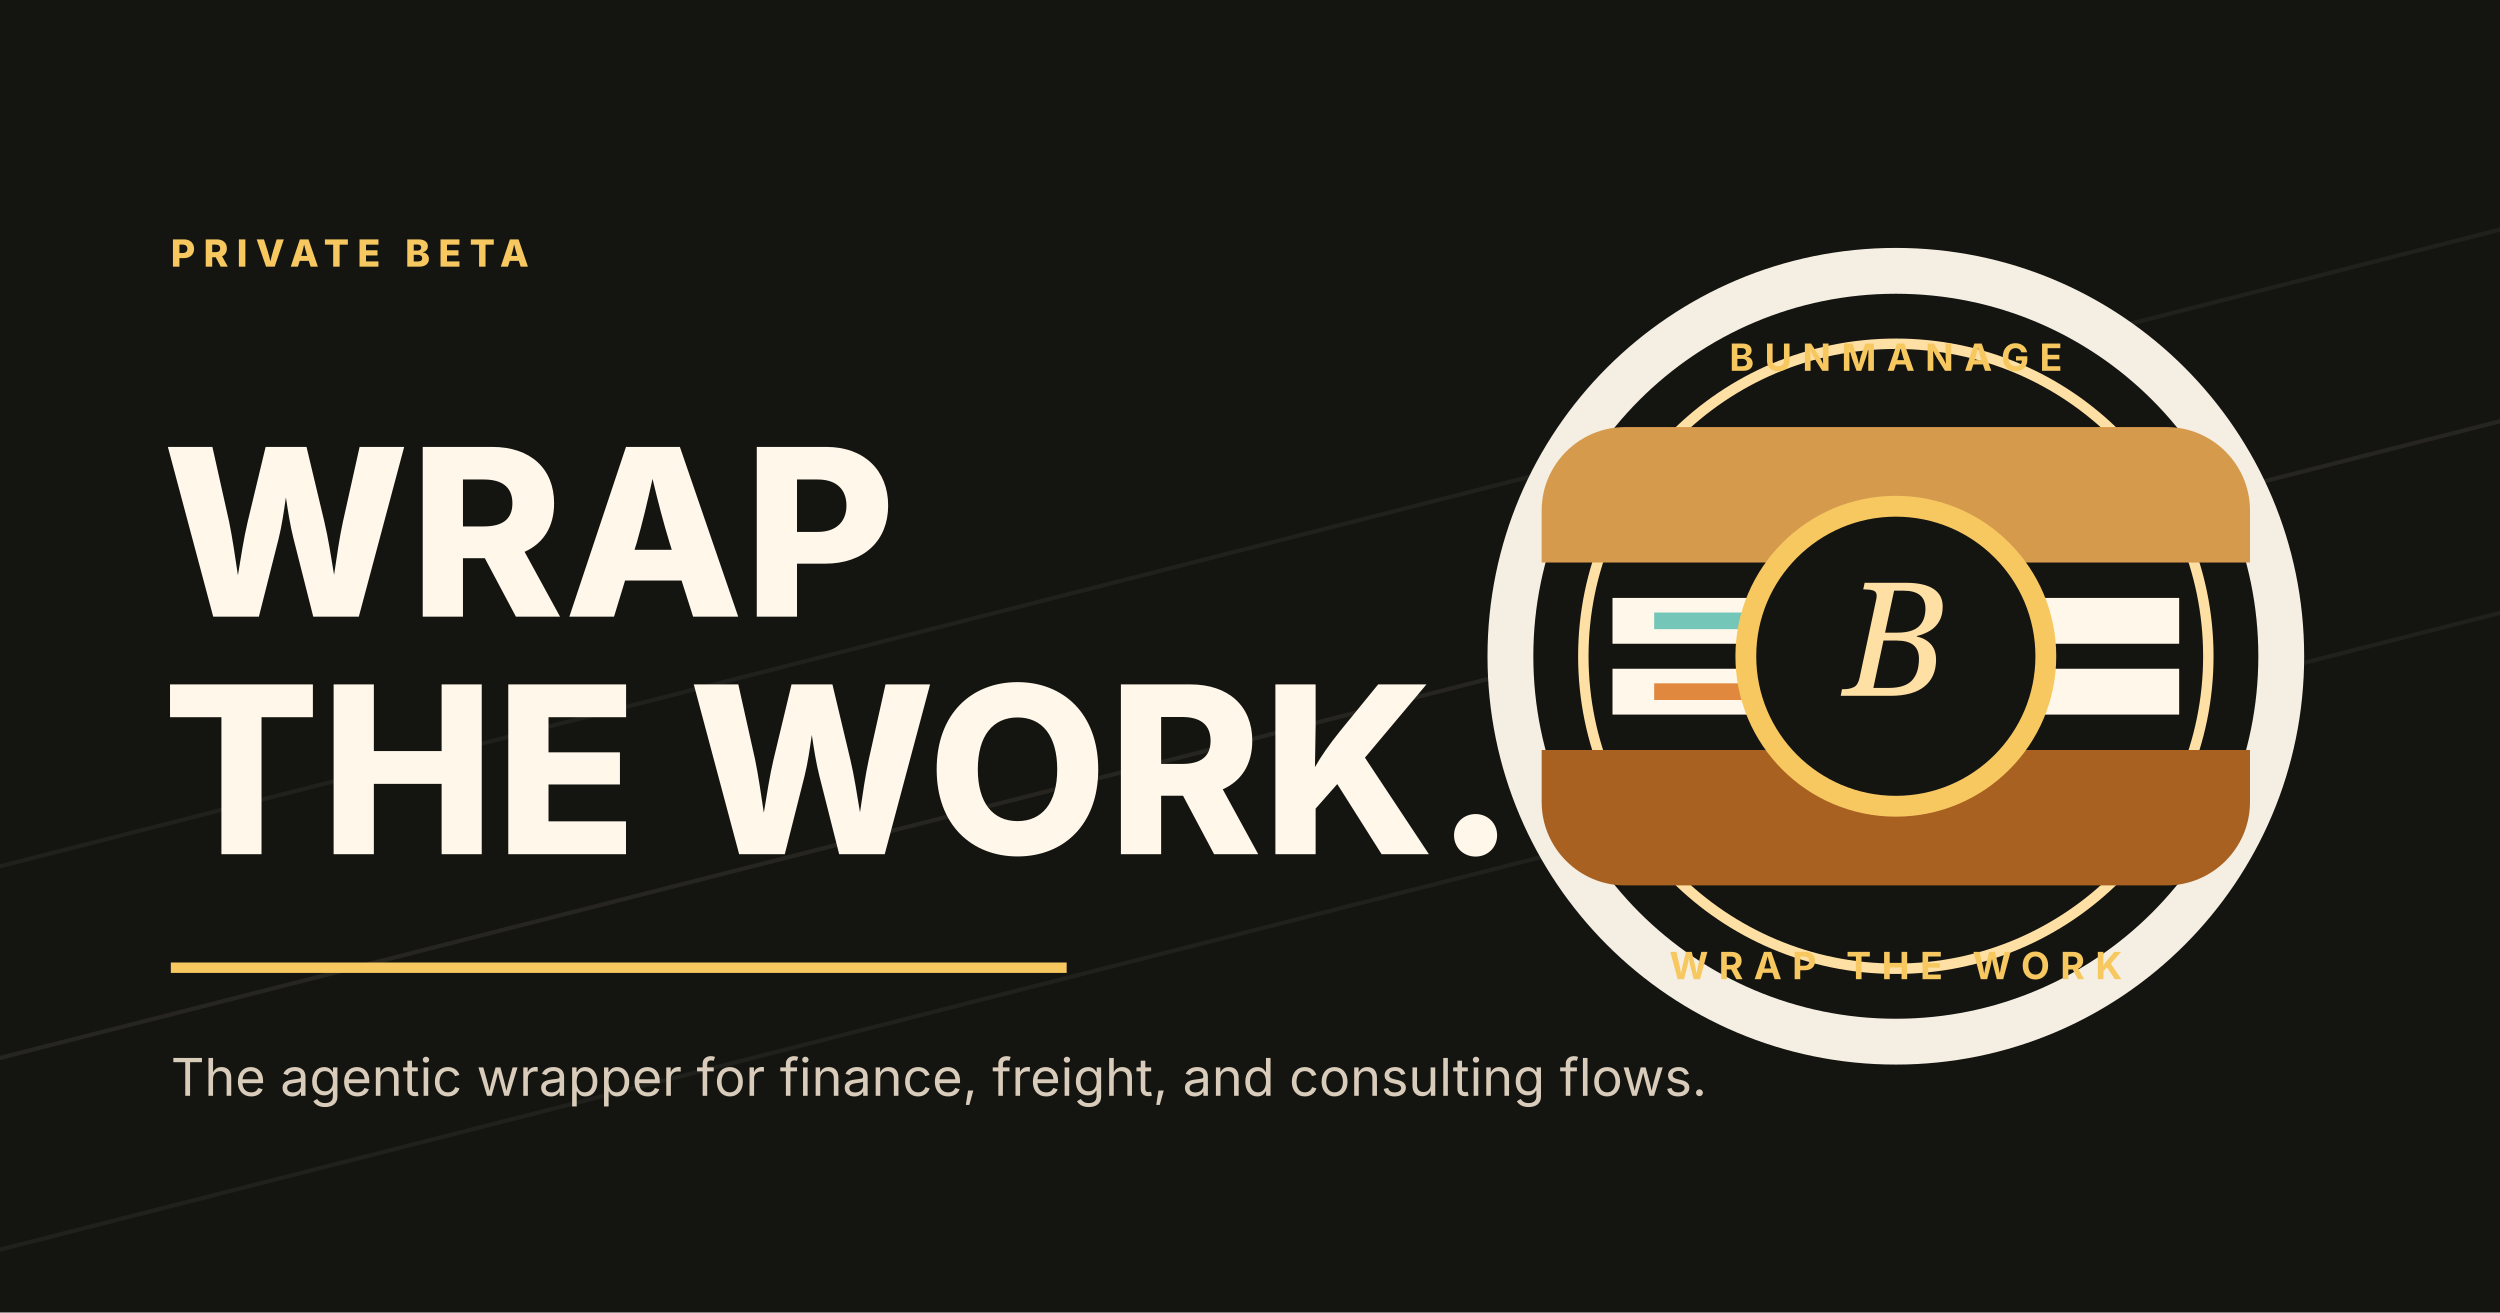
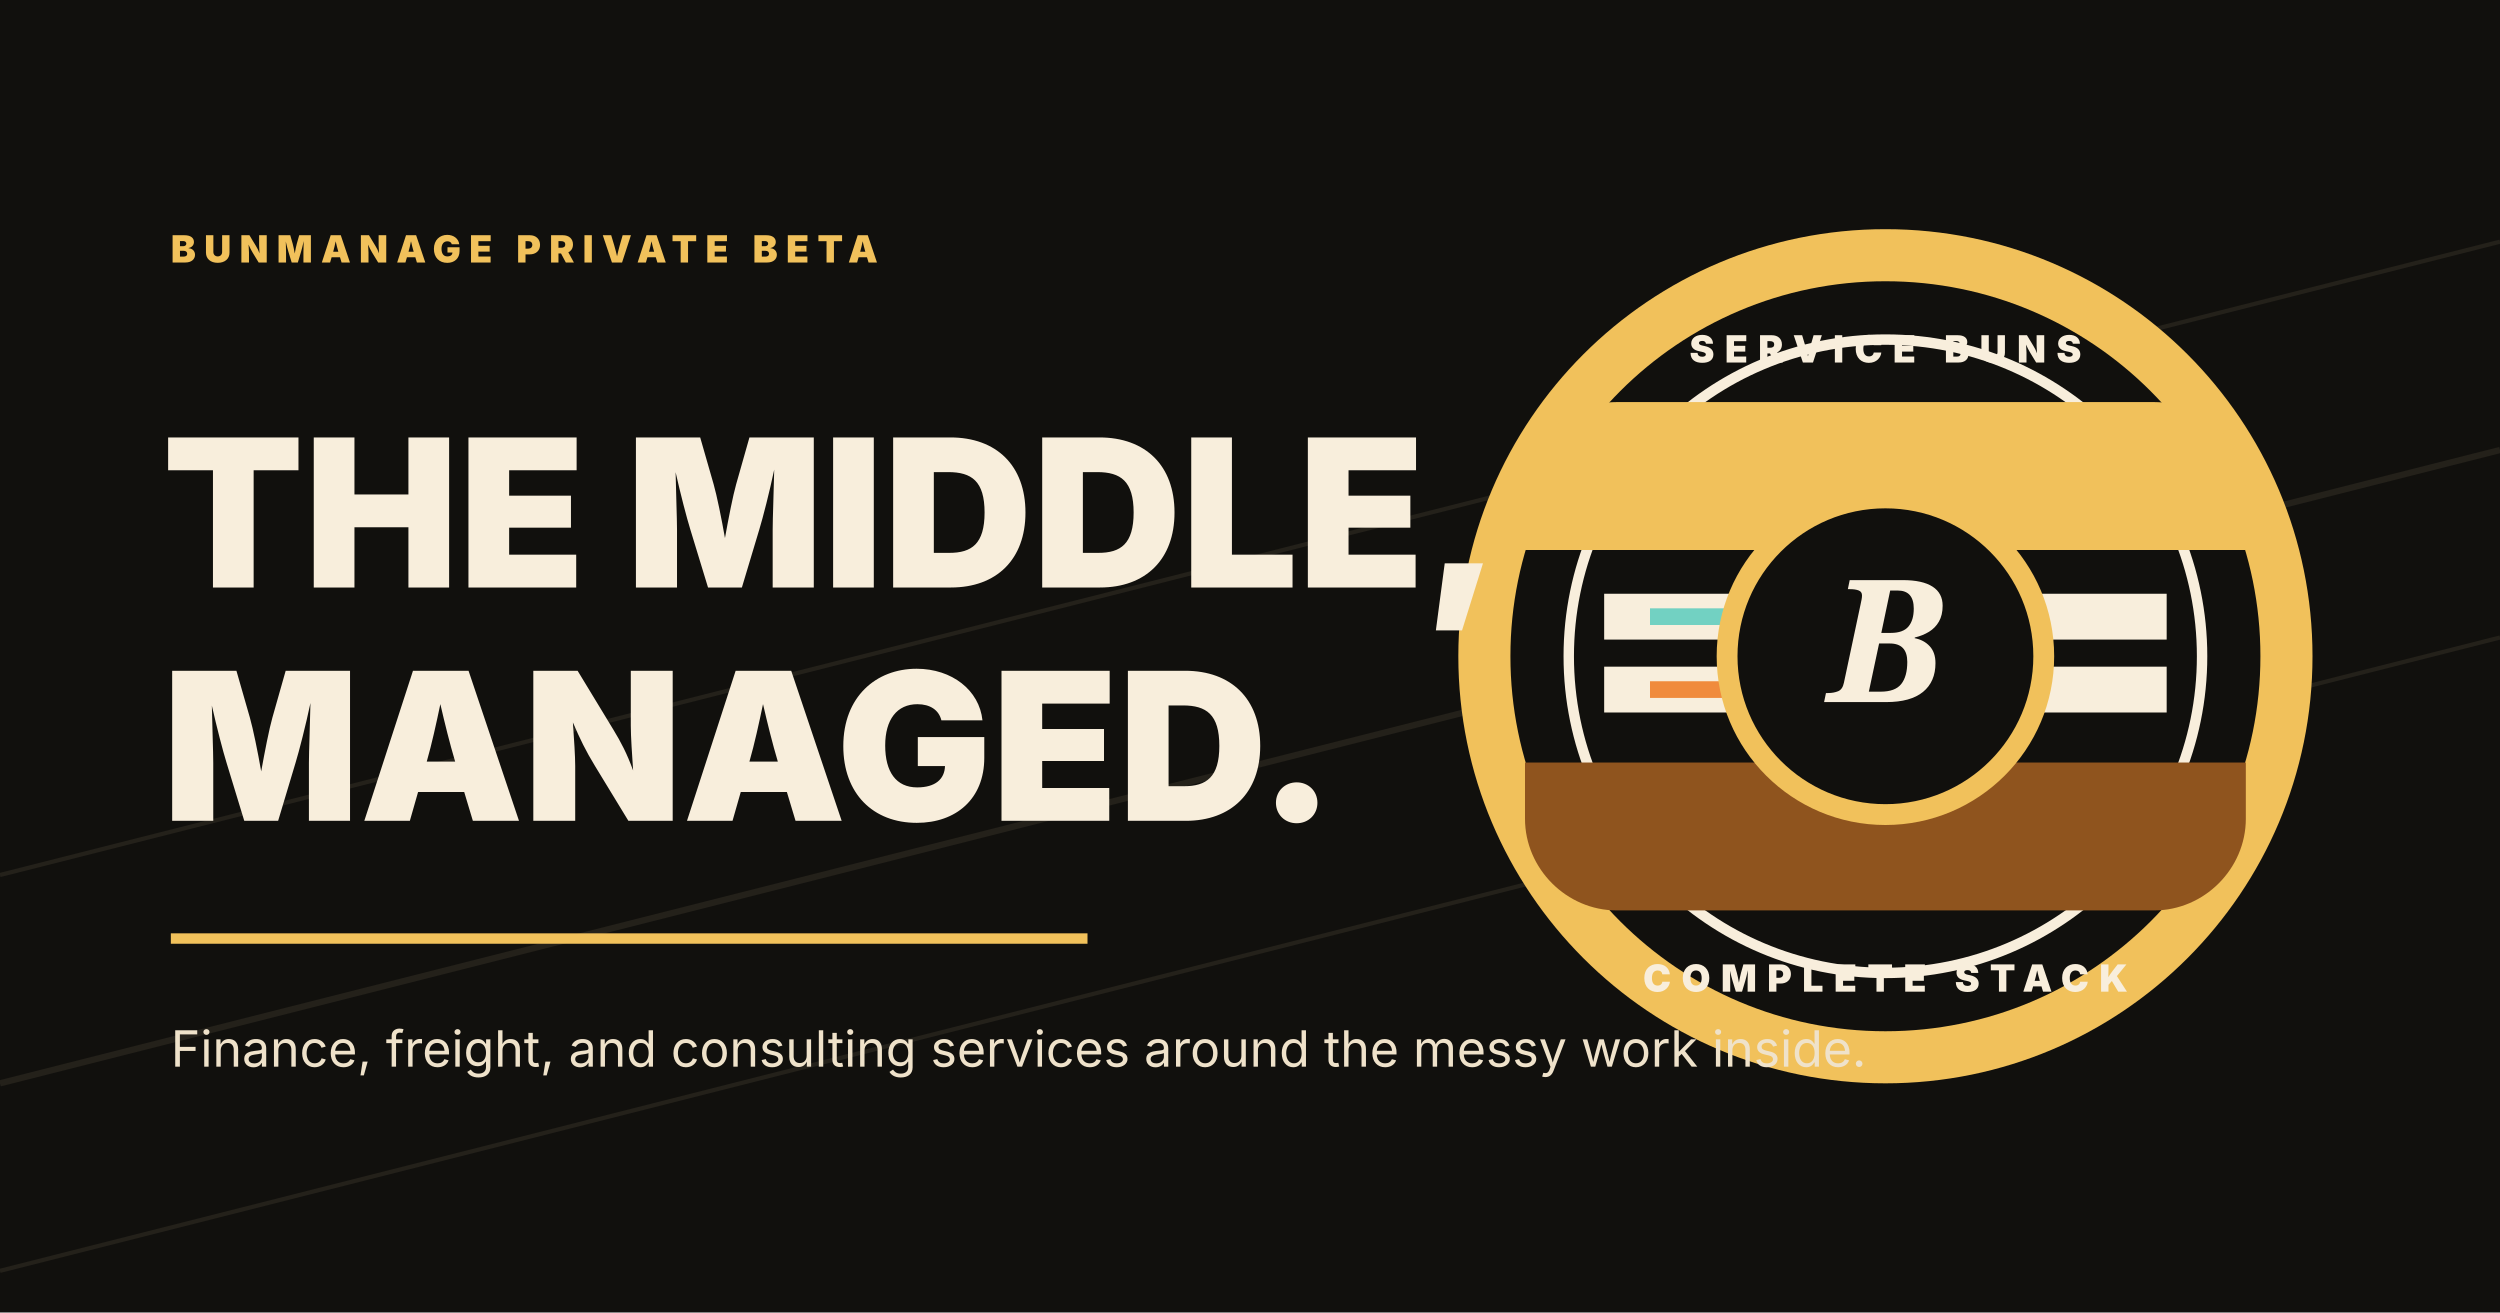
<svg xmlns="http://www.w3.org/2000/svg" width="1200" height="630" viewBox="0 0 1200 630" role="img" aria-labelledby="title desc">
-   <rect width="1200" height="630" fill="#141411" />
-   <path d="M-40 518 L1240 192" stroke="#373630" stroke-width="2" opacity=".5" />
-   <path d="M-40 426 L1240 100" stroke="#373630" stroke-width="2" opacity=".35" />
-   <path d="M-40 610 L1240 284" stroke="#373630" stroke-width="2" opacity=".35" />
-   <circle cx="910" cy="315" r="196" fill="#f5efe3" />
-   <circle cx="910" cy="315" r="174" fill="#141411" />
-   <circle cx="910" cy="315" r="150" fill="none" stroke="#ffe0a4" stroke-width="5" />
-   <path d="M780 205 H1040 C1062 205 1080 223 1080 245 V270 H740 V245 C740 223 758 205 780 205Z" fill="#d69a4d" />
-   <path d="M740 360 H1080 V385 C1080 407 1062 425 1040 425 H780 C758 425 740 407 740 385Z" fill="#a86120" />
-   <rect x="774" y="287" width="272" height="22" fill="#fff8ea" />
-   <rect x="774" y="321" width="272" height="22" fill="#fff8ea" />
-   <rect x="794" y="294" width="84" height="8" fill="#74c7b8" />
-   <rect x="794" y="328" width="122" height="8" fill="#e0883e" />
-   <circle cx="910" cy="315" r="72" fill="#141411" stroke="#f7c860" stroke-width="10" />
-   <text x="910" y="334" text-anchor="middle" fill="#ffe0a4" font-family="Georgia, serif" font-size="76" font-style="italic">B</text>
-   <text x="910" y="178" text-anchor="middle" fill="#f7c860" font-family="Inter, Arial, sans-serif" font-size="18" font-weight="700" letter-spacing="5">BUNMANAGE</text>
-   <text x="910" y="470" text-anchor="middle" fill="#f7c860" font-family="Inter, Arial, sans-serif" font-size="18" font-weight="700" letter-spacing="5">WRAP THE WORK</text>
-   <text x="82" y="128" fill="#f7c860" font-family="Inter, Arial, sans-serif" font-size="18" font-weight="800" letter-spacing="4">PRIVATE BETA</text>
-   <text x="78" y="296" fill="#fff8ea" font-family="Inter, Arial, sans-serif" font-size="112" font-weight="800">WRAP</text>
-   <text x="78" y="410" fill="#fff8ea" font-family="Inter, Arial, sans-serif" font-size="112" font-weight="800">THE WORK.</text>
-   <rect x="82" y="462" width="430" height="5" fill="#f7c860" />
-   <text x="82" y="526" fill="#d9ccba" font-family="Inter, Arial, sans-serif" font-size="25">The agentic wrapper for finance, freight, and consulting flows.</text>
+   <rect width="1200" height="630" fill="#11100d" />
+   <path d="M0 520 L1200 216" stroke="#24211a" stroke-width="3" />
+   <path d="M0 420 L1200 116" stroke="#24211a" stroke-width="2" />
+   <path d="M0 610 L1200 306" stroke="#24211a" stroke-width="2" />
+   <circle cx="905" cy="315" r="205" fill="#f1c15b" />
+   <circle cx="905" cy="315" r="180" fill="#11100d" />
+   <circle cx="905" cy="315" r="152" fill="none" stroke="#f8eedc" stroke-width="5" />
+   <path d="M776 193 H1034 C1058 193 1078 213 1078 237 V264 H732 V237 C732 213 752 193 776 193Z" fill="#f1c15b" />
+   <path d="M732 366 H1078 V393 C1078 417 1058 437 1034 437 H776 C752 437 732 417 732 393Z" fill="#8f541e" />
+   <rect x="770" y="285" width="270" height="22" fill="#f8eedc" />
+   <rect x="770" y="320" width="270" height="22" fill="#f8eedc" />
+   <rect x="792" y="292" width="85" height="8" fill="#72d1c2" />
+   <rect x="792" y="327" width="124" height="8" fill="#f08b3d" />
+   <circle cx="905" cy="315" r="76" fill="#11100d" stroke="#f1c15b" stroke-width="10" />
+   <text x="905" y="337" text-anchor="middle" fill="#f8eedc" font-family="Georgia, serif" font-size="82" font-style="italic" font-weight="700">B</text>
+   <text x="905" y="174" text-anchor="middle" fill="#f8eedc" font-family="Inter, Arial, sans-serif" font-size="18" font-weight="900" letter-spacing="5">SERVICE BUNS</text>
+   <text x="905" y="476" text-anchor="middle" fill="#f8eedc" font-family="Inter, Arial, sans-serif" font-size="18" font-weight="900" letter-spacing="5">COMPLETE STACK</text>
+   <text x="82" y="126" fill="#f1c15b" font-family="Inter, Arial, sans-serif" font-size="18" font-weight="900" letter-spacing="4">BUNMANAGE PRIVATE BETA</text>
+   <text x="78" y="282" fill="#f8eedc" font-family="Inter, Arial, sans-serif" font-size="99" font-weight="900">THE MIDDLE,</text>
+   <text x="78" y="394" fill="#f8eedc" font-family="Inter, Arial, sans-serif" font-size="99" font-weight="900">MANAGED.</text>
+   <rect x="82" y="448" width="440" height="5" fill="#f1c15b" />
+   <text x="82" y="512" fill="#efe2ca" font-family="Inter, Arial, sans-serif" font-size="24">Finance, freight, and consulting services around the messy work inside.</text>
</svg>
